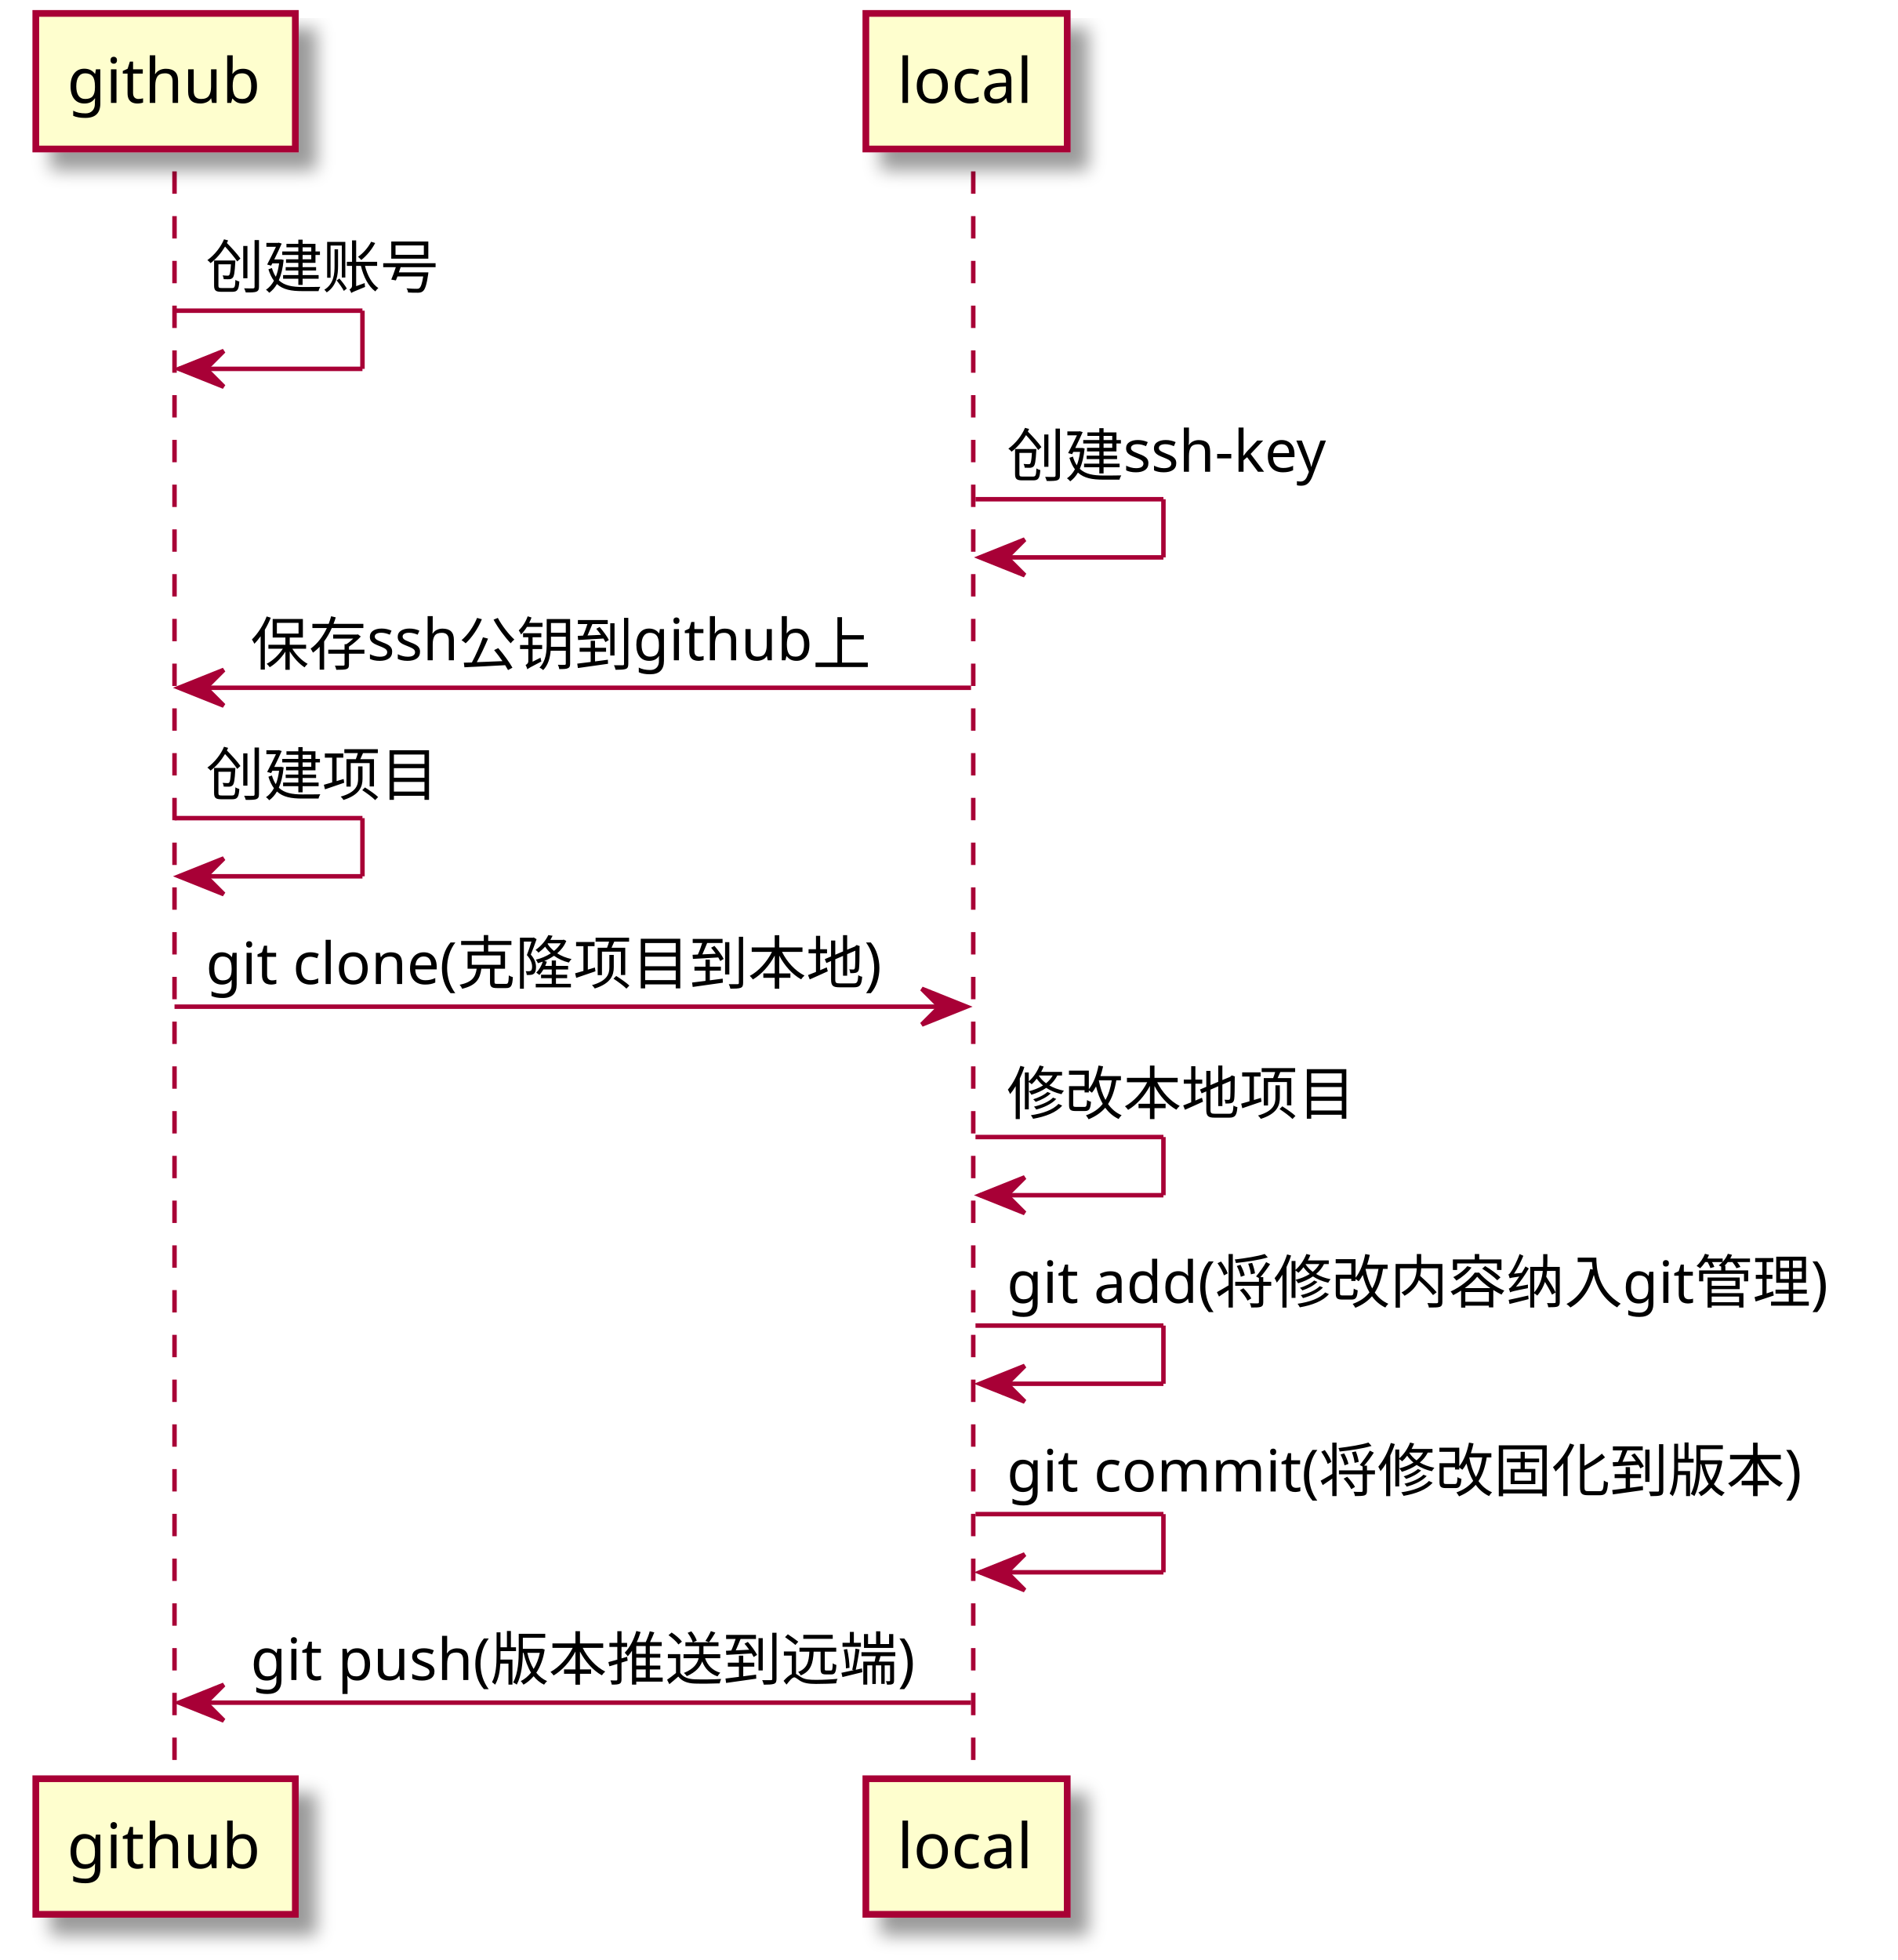
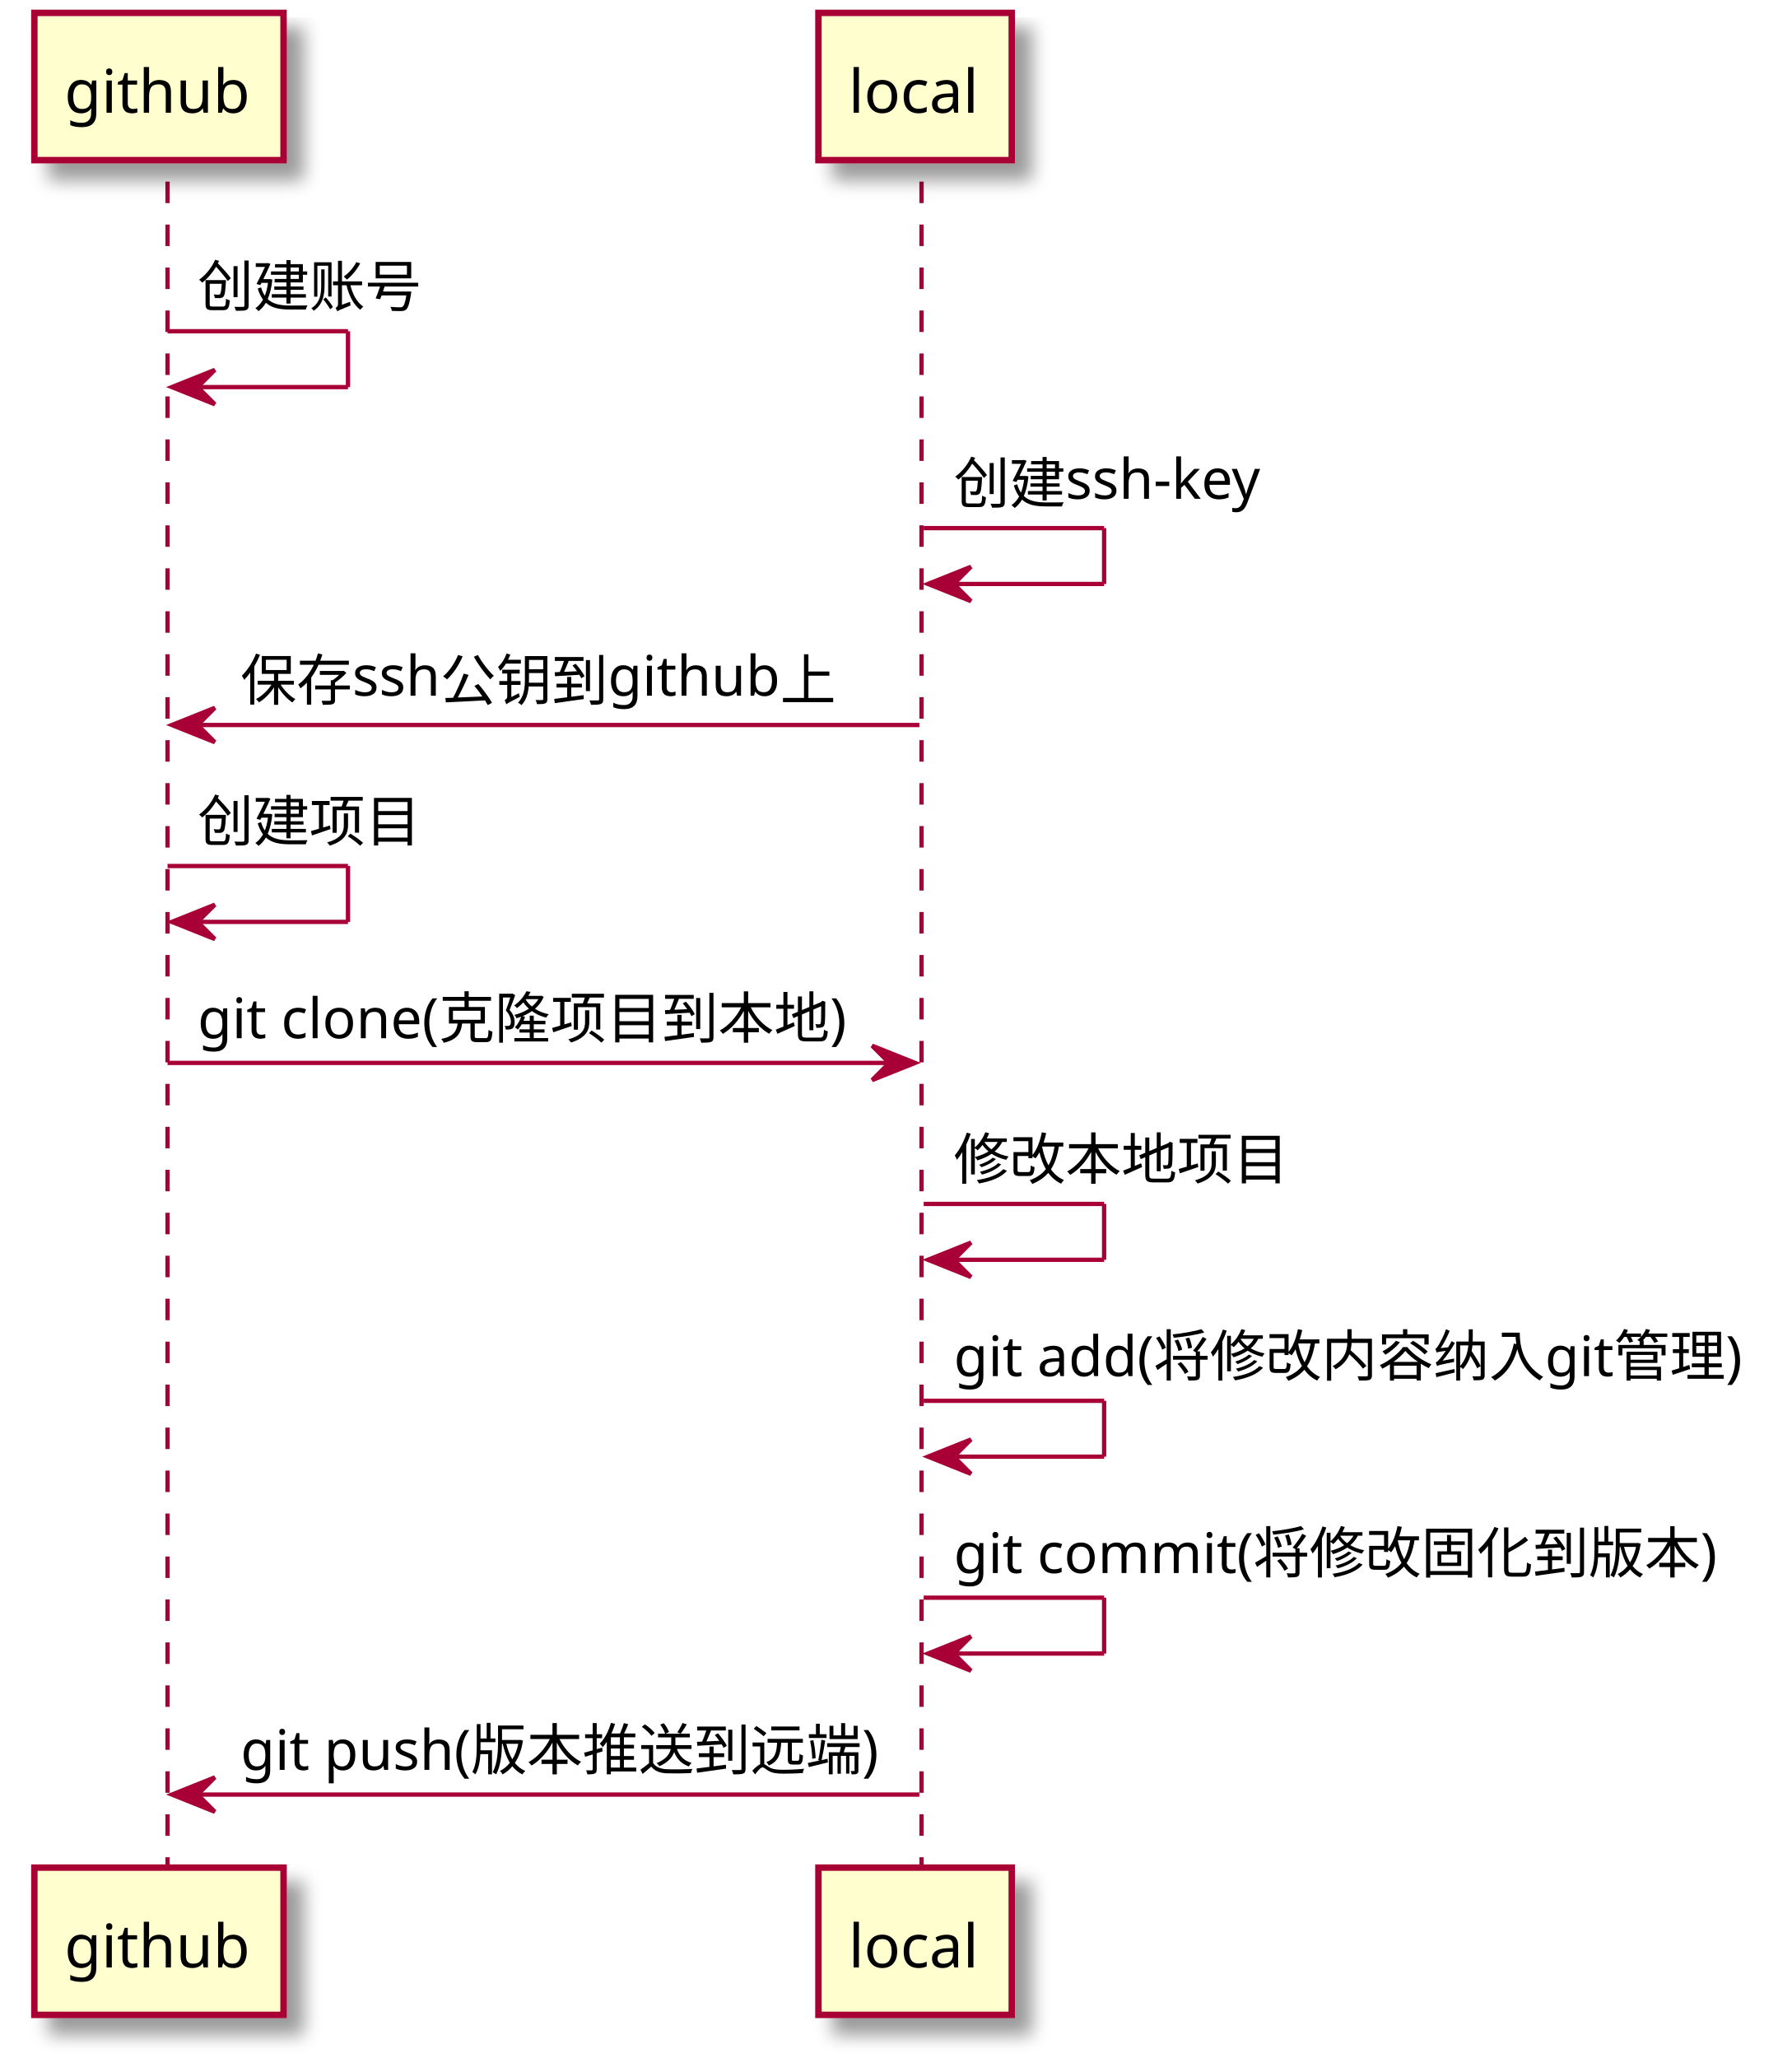
- <svg xmlns="http://www.w3.org/2000/svg" contentScriptType="application/ecmascript" contentStyleType="text/css" height="438px" preserveAspectRatio="none" style="width:424px;height:438px;" version="1.1" viewBox="0 0 424 438" width="424px" zoomAndPan="magnify">
+ <svg xmlns="http://www.w3.org/2000/svg" contentScriptType="application/ecmascript" contentStyleType="text/css" height="479px" preserveAspectRatio="none" style="width:417px;height:479px;" version="1.1" viewBox="0 0 417 479" width="417px" zoomAndPan="magnify">
  <defs>
    <filter height="300%" id="f1w5v9c1ofznni" width="300%" x="-1" y="-1">
      <feGaussianBlur result="blurOut" stdDeviation="2.0" />
      <feColorMatrix in="blurOut" result="blurOut2" type="matrix" values="0 0 0 0 0 0 0 0 0 0 0 0 0 0 0 0 0 0 .4 0" />
      <feOffset dx="4.0" dy="4.0" in="blurOut2" result="blurOut3" />
      <feBlend in="SourceGraphic" in2="blurOut3" mode="normal" />
    </filter>
  </defs>
  <g>
-     <line style="stroke: #A80036; stroke-width: 1.0; stroke-dasharray: 5.0,5.0;" x1="39" x2="39" y1="38.297" y2="398.492" />
-     <line style="stroke: #A80036; stroke-width: 1.0; stroke-dasharray: 5.0,5.0;" x1="217.5" x2="217.5" y1="38.297" y2="398.492" />
-     <rect fill="#FEFECE" filter="url(#f1w5v9c1ofznni)" height="30.297" style="stroke: #A80036; stroke-width: 1.5;" width="58" x="8" y="3" />
-     <text fill="#000000" font-family="sans-serif" font-size="14" lengthAdjust="spacingAndGlyphs" textLength="44" x="15" y="22.995">github</text>
-     <rect fill="#FEFECE" filter="url(#f1w5v9c1ofznni)" height="30.297" style="stroke: #A80036; stroke-width: 1.5;" width="58" x="8" y="397.492" />
-     <text fill="#000000" font-family="sans-serif" font-size="14" lengthAdjust="spacingAndGlyphs" textLength="44" x="15" y="417.487">github</text>
-     <rect fill="#FEFECE" filter="url(#f1w5v9c1ofznni)" height="30.297" style="stroke: #A80036; stroke-width: 1.5;" width="45" x="193.5" y="3" />
-     <text fill="#000000" font-family="sans-serif" font-size="14" lengthAdjust="spacingAndGlyphs" textLength="31" x="200.5" y="22.995">local</text>
-     <rect fill="#FEFECE" filter="url(#f1w5v9c1ofznni)" height="30.297" style="stroke: #A80036; stroke-width: 1.5;" width="45" x="193.5" y="397.492" />
-     <text fill="#000000" font-family="sans-serif" font-size="14" lengthAdjust="spacingAndGlyphs" textLength="31" x="200.5" y="417.487">local</text>
-     <line style="stroke: #A80036; stroke-width: 1.0;" x1="39" x2="81" y1="69.43" y2="69.43" />
-     <line style="stroke: #A80036; stroke-width: 1.0;" x1="81" x2="81" y1="69.43" y2="82.43" />
-     <line style="stroke: #A80036; stroke-width: 1.0;" x1="40" x2="81" y1="82.43" y2="82.43" />
-     <polygon fill="#A80036" points="50,78.43,40,82.43,50,86.43,46,82.43" style="stroke: #A80036; stroke-width: 1.0;" />
-     <text fill="#000000" font-family="sans-serif" font-size="13" lengthAdjust="spacingAndGlyphs" textLength="52" x="46" y="64.364">创建账号</text>
-     <line style="stroke: #A80036; stroke-width: 1.0;" x1="218" x2="260" y1="111.562" y2="111.562" />
-     <line style="stroke: #A80036; stroke-width: 1.0;" x1="260" x2="260" y1="111.562" y2="124.562" />
-     <line style="stroke: #A80036; stroke-width: 1.0;" x1="219" x2="260" y1="124.562" y2="124.562" />
-     <polygon fill="#A80036" points="229,120.562,219,124.562,229,128.562,225,124.562" style="stroke: #A80036; stroke-width: 1.0;" />
-     <text fill="#000000" font-family="sans-serif" font-size="13" lengthAdjust="spacingAndGlyphs" textLength="75" x="225" y="106.497">创建ssh-key</text>
-     <polygon fill="#A80036" points="50,149.695,40,153.695,50,157.695,46,153.695" style="stroke: #A80036; stroke-width: 1.0;" />
-     <line style="stroke: #A80036; stroke-width: 1.0;" x1="44" x2="217" y1="153.695" y2="153.695" />
-     <text fill="#000000" font-family="sans-serif" font-size="13" lengthAdjust="spacingAndGlyphs" textLength="140" x="56" y="148.629">保存ssh公钥到github上</text>
-     <line style="stroke: #A80036; stroke-width: 1.0;" x1="39" x2="81" y1="182.828" y2="182.828" />
-     <line style="stroke: #A80036; stroke-width: 1.0;" x1="81" x2="81" y1="182.828" y2="195.828" />
-     <line style="stroke: #A80036; stroke-width: 1.0;" x1="40" x2="81" y1="195.828" y2="195.828" />
-     <polygon fill="#A80036" points="50,191.828,40,195.828,50,199.828,46,195.828" style="stroke: #A80036; stroke-width: 1.0;" />
-     <text fill="#000000" font-family="sans-serif" font-size="13" lengthAdjust="spacingAndGlyphs" textLength="52" x="46" y="177.762">创建项目</text>
-     <polygon fill="#A80036" points="206,220.961,216,224.961,206,228.961,210,224.961" style="stroke: #A80036; stroke-width: 1.0;" />
-     <line style="stroke: #A80036; stroke-width: 1.0;" x1="39" x2="212" y1="224.961" y2="224.961" />
-     <text fill="#000000" font-family="sans-serif" font-size="13" lengthAdjust="spacingAndGlyphs" textLength="155" x="46" y="219.895">git clone(克隆项目到本地)</text>
-     <line style="stroke: #A80036; stroke-width: 1.0;" x1="218" x2="260" y1="254.094" y2="254.094" />
-     <line style="stroke: #A80036; stroke-width: 1.0;" x1="260" x2="260" y1="254.094" y2="267.094" />
-     <line style="stroke: #A80036; stroke-width: 1.0;" x1="219" x2="260" y1="267.094" y2="267.094" />
-     <polygon fill="#A80036" points="229,263.094,219,267.094,229,271.094,225,267.094" style="stroke: #A80036; stroke-width: 1.0;" />
-     <text fill="#000000" font-family="sans-serif" font-size="13" lengthAdjust="spacingAndGlyphs" textLength="78" x="225" y="249.028">修改本地项目</text>
-     <line style="stroke: #A80036; stroke-width: 1.0;" x1="218" x2="260" y1="296.227" y2="296.227" />
-     <line style="stroke: #A80036; stroke-width: 1.0;" x1="260" x2="260" y1="296.227" y2="309.227" />
-     <line style="stroke: #A80036; stroke-width: 1.0;" x1="219" x2="260" y1="309.227" y2="309.227" />
-     <polygon fill="#A80036" points="229,305.227,219,309.227,229,313.227,225,309.227" style="stroke: #A80036; stroke-width: 1.0;" />
-     <text fill="#000000" font-family="sans-serif" font-size="13" lengthAdjust="spacingAndGlyphs" textLength="187" x="225" y="291.161">git add(将修改内容纳入git管理)</text>
-     <line style="stroke: #A80036; stroke-width: 1.0;" x1="218" x2="260" y1="338.359" y2="338.359" />
-     <line style="stroke: #A80036; stroke-width: 1.0;" x1="260" x2="260" y1="338.359" y2="351.359" />
-     <line style="stroke: #A80036; stroke-width: 1.0;" x1="219" x2="260" y1="351.359" y2="351.359" />
-     <polygon fill="#A80036" points="229,347.359,219,351.359,229,355.359,225,351.359" style="stroke: #A80036; stroke-width: 1.0;" />
-     <text fill="#000000" font-family="sans-serif" font-size="13" lengthAdjust="spacingAndGlyphs" textLength="183" x="225" y="333.293">git commit(将修改固化到版本)</text>
-     <polygon fill="#A80036" points="50,376.492,40,380.492,50,384.492,46,380.492" style="stroke: #A80036; stroke-width: 1.0;" />
-     <line style="stroke: #A80036; stroke-width: 1.0;" x1="44" x2="217" y1="380.492" y2="380.492" />
-     <text fill="#000000" font-family="sans-serif" font-size="13" lengthAdjust="spacingAndGlyphs" textLength="152" x="56" y="375.426">git push(版本推送到远端)</text>
+     <line style="stroke: #A80036; stroke-width: 1.0; stroke-dasharray: 5.0,5.0;" x1="39" x2="39" y1="42.272" y2="435.688" />
+     <line style="stroke: #A80036; stroke-width: 1.0; stroke-dasharray: 5.0,5.0;" x1="214.5" x2="214.5" y1="42.272" y2="435.688" />
+     <rect fill="#FEFECE" filter="url(#f1w5v9c1ofznni)" height="34.272" style="stroke: #A80036; stroke-width: 1.5;" width="58" x="8" y="3" />
+     <text fill="#000000" font-family="sans-serif" font-size="14" lengthAdjust="spacingAndGlyphs" textLength="44" x="15" y="26.24">github</text>
+     <rect fill="#FEFECE" filter="url(#f1w5v9c1ofznni)" height="34.272" style="stroke: #A80036; stroke-width: 1.5;" width="58" x="8" y="434.688" />
+     <text fill="#000000" font-family="sans-serif" font-size="14" lengthAdjust="spacingAndGlyphs" textLength="44" x="15" y="457.928">github</text>
+     <rect fill="#FEFECE" filter="url(#f1w5v9c1ofznni)" height="34.272" style="stroke: #A80036; stroke-width: 1.5;" width="45" x="190.5" y="3" />
+     <text fill="#000000" font-family="sans-serif" font-size="14" lengthAdjust="spacingAndGlyphs" textLength="31" x="197.5" y="26.24">local</text>
+     <rect fill="#FEFECE" filter="url(#f1w5v9c1ofznni)" height="34.272" style="stroke: #A80036; stroke-width: 1.5;" width="45" x="190.5" y="434.688" />
+     <text fill="#000000" font-family="sans-serif" font-size="14" lengthAdjust="spacingAndGlyphs" textLength="31" x="197.5" y="457.928">local</text>
+     <line style="stroke: #A80036; stroke-width: 1.0;" x1="39" x2="81" y1="77.096" y2="77.096" />
+     <line style="stroke: #A80036; stroke-width: 1.0;" x1="81" x2="81" y1="77.096" y2="90.096" />
+     <line style="stroke: #A80036; stroke-width: 1.0;" x1="40" x2="81" y1="90.096" y2="90.096" />
+     <polygon fill="#A80036" points="50,86.096,40,90.096,50,94.096,46,90.096" style="stroke: #A80036; stroke-width: 1.0;" />
+     <text fill="#000000" font-family="sans-serif" font-size="13" lengthAdjust="spacingAndGlyphs" textLength="52" x="46" y="71.352">创建账号</text>
+     <line style="stroke: #A80036; stroke-width: 1.0;" x1="215" x2="257" y1="122.92" y2="122.92" />
+     <line style="stroke: #A80036; stroke-width: 1.0;" x1="257" x2="257" y1="122.92" y2="135.92" />
+     <line style="stroke: #A80036; stroke-width: 1.0;" x1="216" x2="257" y1="135.92" y2="135.92" />
+     <polygon fill="#A80036" points="226,131.92,216,135.92,226,139.92,222,135.92" style="stroke: #A80036; stroke-width: 1.0;" />
+     <text fill="#000000" font-family="sans-serif" font-size="13" lengthAdjust="spacingAndGlyphs" textLength="72" x="222" y="117.176">创建ssh-key</text>
+     <polygon fill="#A80036" points="50,164.744,40,168.744,50,172.744,46,168.744" style="stroke: #A80036; stroke-width: 1.0;" />
+     <line style="stroke: #A80036; stroke-width: 1.0;" x1="44" x2="214" y1="168.744" y2="168.744" />
+     <text fill="#000000" font-family="sans-serif" font-size="13" lengthAdjust="spacingAndGlyphs" textLength="138" x="56" y="163">保存ssh公钥到github上</text>
+     <line style="stroke: #A80036; stroke-width: 1.0;" x1="39" x2="81" y1="201.568" y2="201.568" />
+     <line style="stroke: #A80036; stroke-width: 1.0;" x1="81" x2="81" y1="201.568" y2="214.568" />
+     <line style="stroke: #A80036; stroke-width: 1.0;" x1="40" x2="81" y1="214.568" y2="214.568" />
+     <polygon fill="#A80036" points="50,210.568,40,214.568,50,218.568,46,214.568" style="stroke: #A80036; stroke-width: 1.0;" />
+     <text fill="#000000" font-family="sans-serif" font-size="13" lengthAdjust="spacingAndGlyphs" textLength="52" x="46" y="195.824">创建项目</text>
+     <polygon fill="#A80036" points="203,243.392,213,247.392,203,251.392,207,247.392" style="stroke: #A80036; stroke-width: 1.0;" />
+     <line style="stroke: #A80036; stroke-width: 1.0;" x1="39" x2="209" y1="247.392" y2="247.392" />
+     <text fill="#000000" font-family="sans-serif" font-size="13" lengthAdjust="spacingAndGlyphs" textLength="152" x="46" y="241.648">git clone(克隆项目到本地)</text>
+     <line style="stroke: #A80036; stroke-width: 1.0;" x1="215" x2="257" y1="280.216" y2="280.216" />
+     <line style="stroke: #A80036; stroke-width: 1.0;" x1="257" x2="257" y1="280.216" y2="293.216" />
+     <line style="stroke: #A80036; stroke-width: 1.0;" x1="216" x2="257" y1="293.216" y2="293.216" />
+     <polygon fill="#A80036" points="226,289.216,216,293.216,226,297.216,222,293.216" style="stroke: #A80036; stroke-width: 1.0;" />
+     <text fill="#000000" font-family="sans-serif" font-size="13" lengthAdjust="spacingAndGlyphs" textLength="78" x="222" y="274.472">修改本地项目</text>
+     <line style="stroke: #A80036; stroke-width: 1.0;" x1="215" x2="257" y1="326.04" y2="326.04" />
+     <line style="stroke: #A80036; stroke-width: 1.0;" x1="257" x2="257" y1="326.04" y2="339.04" />
+     <line style="stroke: #A80036; stroke-width: 1.0;" x1="216" x2="257" y1="339.04" y2="339.04" />
+     <polygon fill="#A80036" points="226,335.04,216,339.04,226,343.04,222,339.04" style="stroke: #A80036; stroke-width: 1.0;" />
+     <text fill="#000000" font-family="sans-serif" font-size="13" lengthAdjust="spacingAndGlyphs" textLength="183" x="222" y="320.296">git add(将修改内容纳入git管理)</text>
+     <line style="stroke: #A80036; stroke-width: 1.0;" x1="215" x2="257" y1="371.864" y2="371.864" />
+     <line style="stroke: #A80036; stroke-width: 1.0;" x1="257" x2="257" y1="371.864" y2="384.864" />
+     <line style="stroke: #A80036; stroke-width: 1.0;" x1="216" x2="257" y1="384.864" y2="384.864" />
+     <polygon fill="#A80036" points="226,380.864,216,384.864,226,388.864,222,384.864" style="stroke: #A80036; stroke-width: 1.0;" />
+     <text fill="#000000" font-family="sans-serif" font-size="13" lengthAdjust="spacingAndGlyphs" textLength="179" x="222" y="366.12">git commit(将修改固化到版本)</text>
+     <polygon fill="#A80036" points="50,413.688,40,417.688,50,421.688,46,417.688" style="stroke: #A80036; stroke-width: 1.0;" />
+     <line style="stroke: #A80036; stroke-width: 1.0;" x1="44" x2="214" y1="417.688" y2="417.688" />
+     <text fill="#000000" font-family="sans-serif" font-size="13" lengthAdjust="spacingAndGlyphs" textLength="148" x="56" y="411.944">git push(版本推送到远端)</text>
  </g>
</svg>
